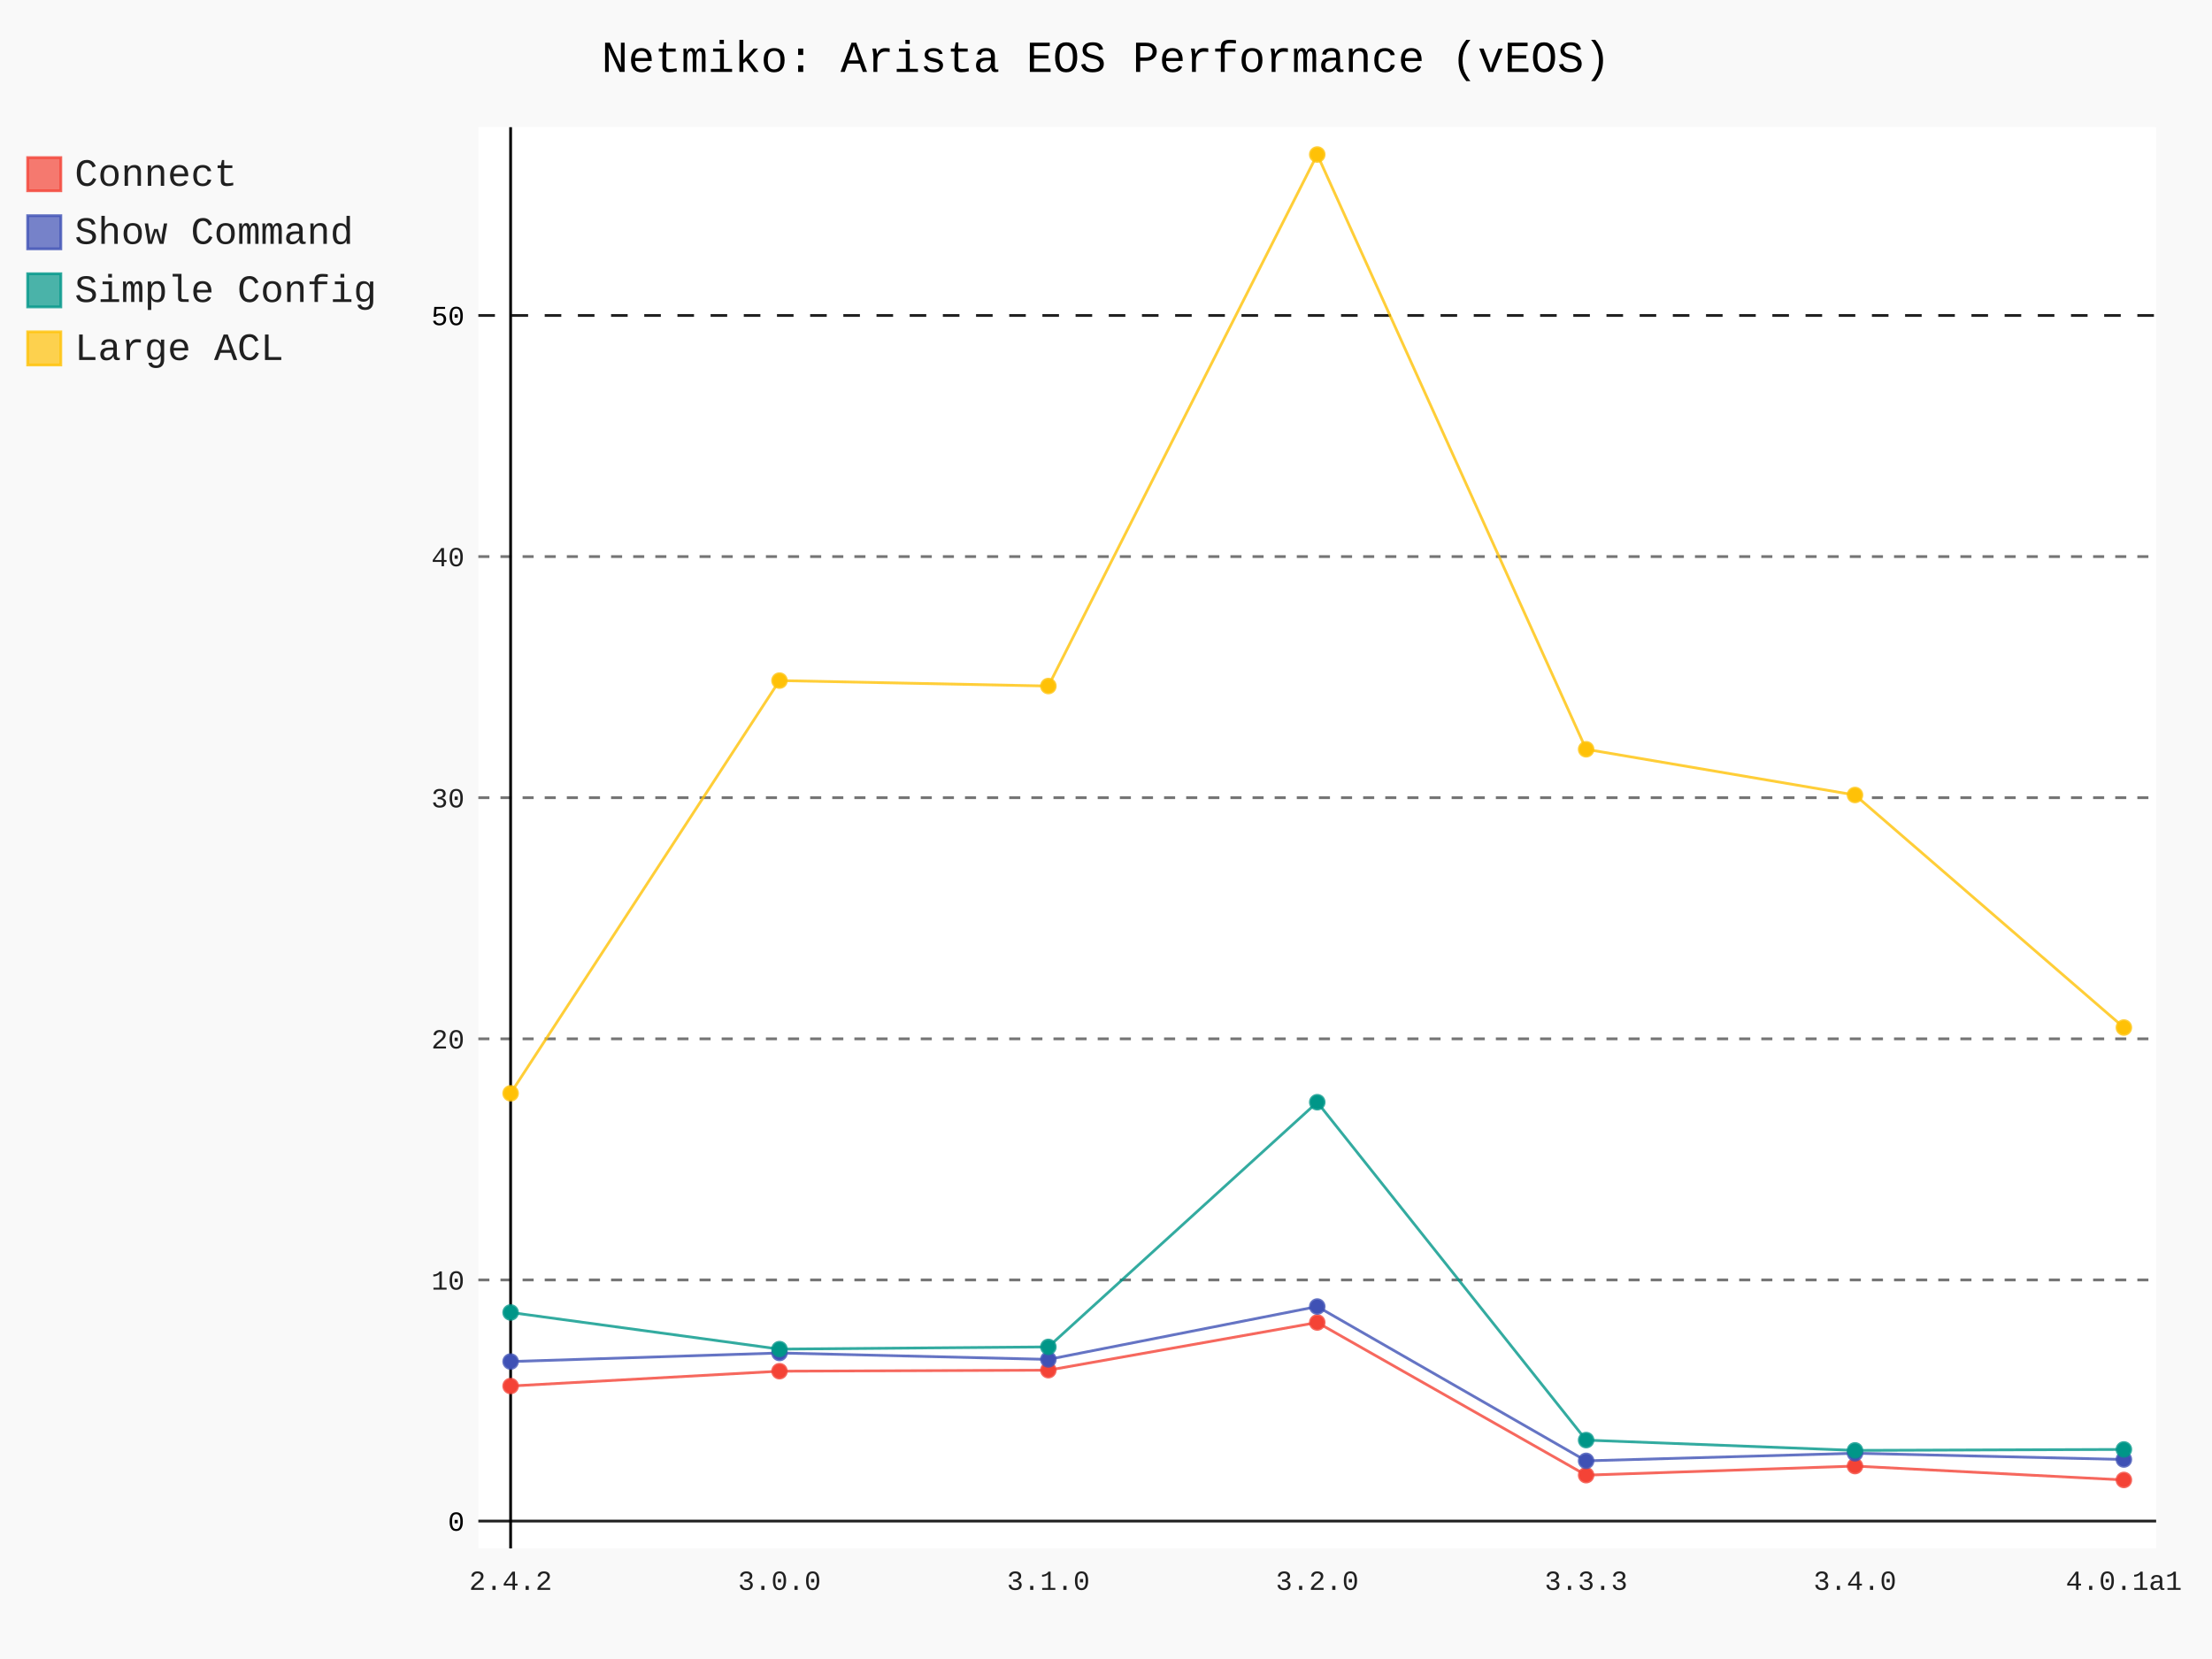
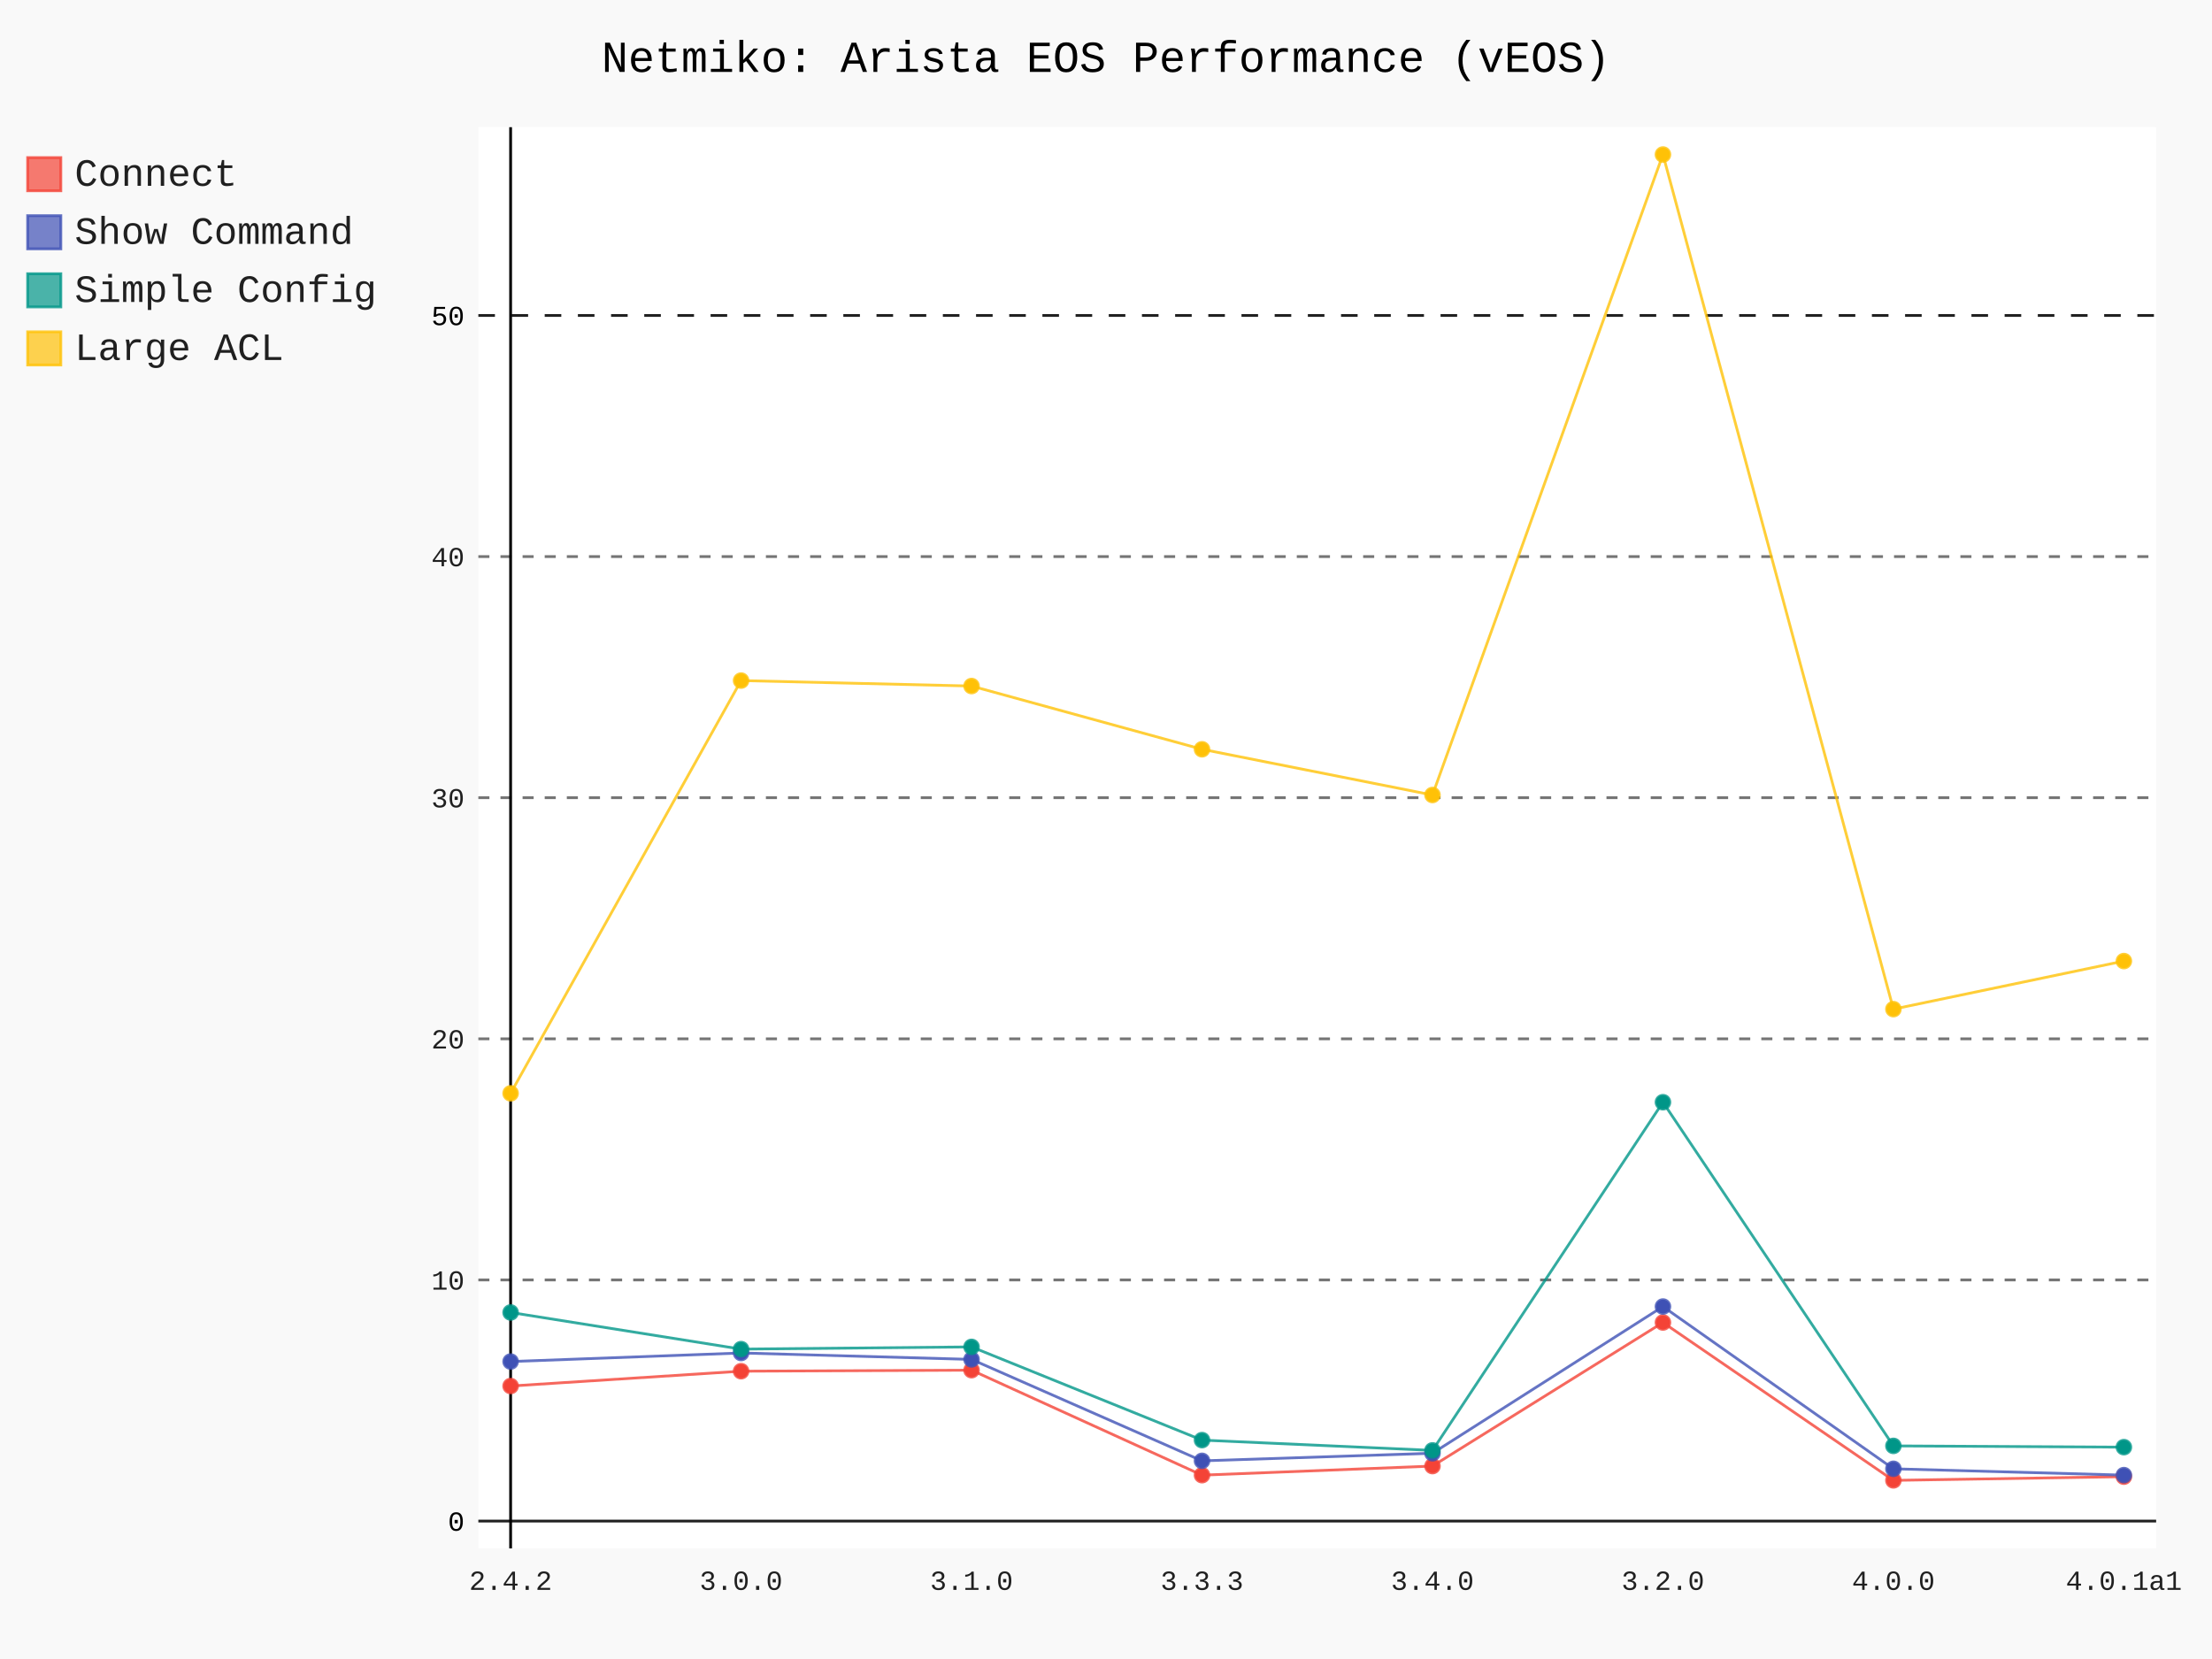
- <svg xmlns="http://www.w3.org/2000/svg" id="chart-d0022bc7-69fe-44cf-ab66-021b31063063" class="pygal-chart" viewBox="0 0 800 600">
+ <svg xmlns="http://www.w3.org/2000/svg" id="chart-aa876e61-21db-4afa-9454-91b05a83c6b0" class="pygal-chart" viewBox="0 0 800 600">
  <defs>
-     <style type="text/css">#chart-d0022bc7-69fe-44cf-ab66-021b31063063{-webkit-user-select:none;-webkit-font-smoothing:antialiased;font-family:Consolas,"Liberation Mono",Menlo,Courier,monospace}#chart-d0022bc7-69fe-44cf-ab66-021b31063063 .title{font-family:Consolas,"Liberation Mono",Menlo,Courier,monospace;font-size:16px}#chart-d0022bc7-69fe-44cf-ab66-021b31063063 .legends .legend text{font-family:Consolas,"Liberation Mono",Menlo,Courier,monospace;font-size:14px}#chart-d0022bc7-69fe-44cf-ab66-021b31063063 .axis text{font-family:Consolas,"Liberation Mono",Menlo,Courier,monospace;font-size:10px}#chart-d0022bc7-69fe-44cf-ab66-021b31063063 .axis text.major{font-family:Consolas,"Liberation Mono",Menlo,Courier,monospace;font-size:10px}#chart-d0022bc7-69fe-44cf-ab66-021b31063063 .text-overlay text.value{font-family:Consolas,"Liberation Mono",Menlo,Courier,monospace;font-size:16px}#chart-d0022bc7-69fe-44cf-ab66-021b31063063 .text-overlay text.label{font-family:Consolas,"Liberation Mono",Menlo,Courier,monospace;font-size:10px}#chart-d0022bc7-69fe-44cf-ab66-021b31063063 .tooltip{font-family:Consolas,"Liberation Mono",Menlo,Courier,monospace;font-size:14px}#chart-d0022bc7-69fe-44cf-ab66-021b31063063 text.no_data{font-family:Consolas,"Liberation Mono",Menlo,Courier,monospace;font-size:64px}
- #chart-d0022bc7-69fe-44cf-ab66-021b31063063{background-color:rgba(249,249,249,1)}#chart-d0022bc7-69fe-44cf-ab66-021b31063063 path,#chart-d0022bc7-69fe-44cf-ab66-021b31063063 line,#chart-d0022bc7-69fe-44cf-ab66-021b31063063 rect,#chart-d0022bc7-69fe-44cf-ab66-021b31063063 circle{-webkit-transition:150ms;-moz-transition:150ms;transition:150ms}#chart-d0022bc7-69fe-44cf-ab66-021b31063063 .graph &gt; .background{fill:rgba(249,249,249,1)}#chart-d0022bc7-69fe-44cf-ab66-021b31063063 .plot &gt; .background{fill:rgba(255,255,255,1)}#chart-d0022bc7-69fe-44cf-ab66-021b31063063 .graph{fill:rgba(0,0,0,.87)}#chart-d0022bc7-69fe-44cf-ab66-021b31063063 text.no_data{fill:rgba(0,0,0,1)}#chart-d0022bc7-69fe-44cf-ab66-021b31063063 .title{fill:rgba(0,0,0,1)}#chart-d0022bc7-69fe-44cf-ab66-021b31063063 .legends .legend text{fill:rgba(0,0,0,.87)}#chart-d0022bc7-69fe-44cf-ab66-021b31063063 .legends .legend:hover text{fill:rgba(0,0,0,1)}#chart-d0022bc7-69fe-44cf-ab66-021b31063063 .axis .line{stroke:rgba(0,0,0,1)}#chart-d0022bc7-69fe-44cf-ab66-021b31063063 .axis .guide.line{stroke:rgba(0,0,0,.54)}#chart-d0022bc7-69fe-44cf-ab66-021b31063063 .axis .major.line{stroke:rgba(0,0,0,.87)}#chart-d0022bc7-69fe-44cf-ab66-021b31063063 .axis text.major{fill:rgba(0,0,0,1)}#chart-d0022bc7-69fe-44cf-ab66-021b31063063 .axis.y .guides:hover .guide.line,#chart-d0022bc7-69fe-44cf-ab66-021b31063063 .line-graph .axis.x .guides:hover .guide.line,#chart-d0022bc7-69fe-44cf-ab66-021b31063063 .stackedline-graph .axis.x .guides:hover .guide.line,#chart-d0022bc7-69fe-44cf-ab66-021b31063063 .xy-graph .axis.x .guides:hover .guide.line{stroke:rgba(0,0,0,1)}#chart-d0022bc7-69fe-44cf-ab66-021b31063063 .axis .guides:hover text{fill:rgba(0,0,0,1)}#chart-d0022bc7-69fe-44cf-ab66-021b31063063 .reactive{fill-opacity:.7;stroke-opacity:.8}#chart-d0022bc7-69fe-44cf-ab66-021b31063063 .ci{stroke:rgba(0,0,0,.87)}#chart-d0022bc7-69fe-44cf-ab66-021b31063063 .reactive.active,#chart-d0022bc7-69fe-44cf-ab66-021b31063063 .active .reactive{fill-opacity:.8;stroke-opacity:.9;stroke-width:4}#chart-d0022bc7-69fe-44cf-ab66-021b31063063 .ci .reactive.active{stroke-width:1.5}#chart-d0022bc7-69fe-44cf-ab66-021b31063063 .series text{fill:rgba(0,0,0,1)}#chart-d0022bc7-69fe-44cf-ab66-021b31063063 .tooltip rect{fill:rgba(255,255,255,1);stroke:rgba(0,0,0,1);-webkit-transition:opacity 150ms;-moz-transition:opacity 150ms;transition:opacity 150ms}#chart-d0022bc7-69fe-44cf-ab66-021b31063063 .tooltip .label{fill:rgba(0,0,0,.87)}#chart-d0022bc7-69fe-44cf-ab66-021b31063063 .tooltip .label{fill:rgba(0,0,0,.87)}#chart-d0022bc7-69fe-44cf-ab66-021b31063063 .tooltip .legend{font-size:.8em;fill:rgba(0,0,0,.54)}#chart-d0022bc7-69fe-44cf-ab66-021b31063063 .tooltip .x_label{font-size:.6em;fill:rgba(0,0,0,1)}#chart-d0022bc7-69fe-44cf-ab66-021b31063063 .tooltip .xlink{font-size:.5em;text-decoration:underline}#chart-d0022bc7-69fe-44cf-ab66-021b31063063 .tooltip .value{font-size:1.5em}#chart-d0022bc7-69fe-44cf-ab66-021b31063063 .bound{font-size:.5em}#chart-d0022bc7-69fe-44cf-ab66-021b31063063 .max-value{font-size:.75em;fill:rgba(0,0,0,.54)}#chart-d0022bc7-69fe-44cf-ab66-021b31063063 .map-element{fill:rgba(255,255,255,1);stroke:rgba(0,0,0,.54) !important}#chart-d0022bc7-69fe-44cf-ab66-021b31063063 .map-element .reactive{fill-opacity:inherit;stroke-opacity:inherit}#chart-d0022bc7-69fe-44cf-ab66-021b31063063 .color-0,#chart-d0022bc7-69fe-44cf-ab66-021b31063063 .color-0 a:visited{stroke:#F44336;fill:#F44336}#chart-d0022bc7-69fe-44cf-ab66-021b31063063 .color-1,#chart-d0022bc7-69fe-44cf-ab66-021b31063063 .color-1 a:visited{stroke:#3F51B5;fill:#3F51B5}#chart-d0022bc7-69fe-44cf-ab66-021b31063063 .color-2,#chart-d0022bc7-69fe-44cf-ab66-021b31063063 .color-2 a:visited{stroke:#009688;fill:#009688}#chart-d0022bc7-69fe-44cf-ab66-021b31063063 .color-3,#chart-d0022bc7-69fe-44cf-ab66-021b31063063 .color-3 a:visited{stroke:#FFC107;fill:#FFC107}#chart-d0022bc7-69fe-44cf-ab66-021b31063063 .text-overlay .color-0 text{fill:black}#chart-d0022bc7-69fe-44cf-ab66-021b31063063 .text-overlay .color-1 text{fill:black}#chart-d0022bc7-69fe-44cf-ab66-021b31063063 .text-overlay .color-2 text{fill:black}#chart-d0022bc7-69fe-44cf-ab66-021b31063063 .text-overlay .color-3 text{fill:black}
- #chart-d0022bc7-69fe-44cf-ab66-021b31063063 text.no_data{text-anchor:middle}#chart-d0022bc7-69fe-44cf-ab66-021b31063063 .guide.line{fill:none}#chart-d0022bc7-69fe-44cf-ab66-021b31063063 .centered{text-anchor:middle}#chart-d0022bc7-69fe-44cf-ab66-021b31063063 .title{text-anchor:middle}#chart-d0022bc7-69fe-44cf-ab66-021b31063063 .legends .legend text{fill-opacity:1}#chart-d0022bc7-69fe-44cf-ab66-021b31063063 .axis.x text{text-anchor:middle}#chart-d0022bc7-69fe-44cf-ab66-021b31063063 .axis.x:not(.web) text[transform]{text-anchor:start}#chart-d0022bc7-69fe-44cf-ab66-021b31063063 .axis.x:not(.web) text[transform].backwards{text-anchor:end}#chart-d0022bc7-69fe-44cf-ab66-021b31063063 .axis.y text{text-anchor:end}#chart-d0022bc7-69fe-44cf-ab66-021b31063063 .axis.y text[transform].backwards{text-anchor:start}#chart-d0022bc7-69fe-44cf-ab66-021b31063063 .axis.y2 text{text-anchor:start}#chart-d0022bc7-69fe-44cf-ab66-021b31063063 .axis.y2 text[transform].backwards{text-anchor:end}#chart-d0022bc7-69fe-44cf-ab66-021b31063063 .axis .guide.line{stroke-dasharray:4,4}#chart-d0022bc7-69fe-44cf-ab66-021b31063063 .axis .major.guide.line{stroke-dasharray:6,6}#chart-d0022bc7-69fe-44cf-ab66-021b31063063 .horizontal .axis.y .guide.line,#chart-d0022bc7-69fe-44cf-ab66-021b31063063 .horizontal .axis.y2 .guide.line,#chart-d0022bc7-69fe-44cf-ab66-021b31063063 .vertical .axis.x .guide.line{opacity:0}#chart-d0022bc7-69fe-44cf-ab66-021b31063063 .horizontal .axis.always_show .guide.line,#chart-d0022bc7-69fe-44cf-ab66-021b31063063 .vertical .axis.always_show .guide.line{opacity:1 !important}#chart-d0022bc7-69fe-44cf-ab66-021b31063063 .axis.y .guides:hover .guide.line,#chart-d0022bc7-69fe-44cf-ab66-021b31063063 .axis.y2 .guides:hover .guide.line,#chart-d0022bc7-69fe-44cf-ab66-021b31063063 .axis.x .guides:hover .guide.line{opacity:1}#chart-d0022bc7-69fe-44cf-ab66-021b31063063 .axis .guides:hover text{opacity:1}#chart-d0022bc7-69fe-44cf-ab66-021b31063063 .nofill{fill:none}#chart-d0022bc7-69fe-44cf-ab66-021b31063063 .subtle-fill{fill-opacity:.2}#chart-d0022bc7-69fe-44cf-ab66-021b31063063 .dot{stroke-width:1px;fill-opacity:1}#chart-d0022bc7-69fe-44cf-ab66-021b31063063 .dot.active{stroke-width:5px}#chart-d0022bc7-69fe-44cf-ab66-021b31063063 .dot.negative{fill:transparent}#chart-d0022bc7-69fe-44cf-ab66-021b31063063 text,#chart-d0022bc7-69fe-44cf-ab66-021b31063063 tspan{stroke:none !important}#chart-d0022bc7-69fe-44cf-ab66-021b31063063 .series text.active{opacity:1}#chart-d0022bc7-69fe-44cf-ab66-021b31063063 .tooltip rect{fill-opacity:.95;stroke-width:.5}#chart-d0022bc7-69fe-44cf-ab66-021b31063063 .tooltip text{fill-opacity:1}#chart-d0022bc7-69fe-44cf-ab66-021b31063063 .showable{visibility:hidden}#chart-d0022bc7-69fe-44cf-ab66-021b31063063 .showable.shown{visibility:visible}#chart-d0022bc7-69fe-44cf-ab66-021b31063063 .gauge-background{fill:rgba(229,229,229,1);stroke:none}#chart-d0022bc7-69fe-44cf-ab66-021b31063063 .bg-lines{stroke:rgba(249,249,249,1);stroke-width:2px}</style>
+     <style type="text/css">#chart-aa876e61-21db-4afa-9454-91b05a83c6b0{-webkit-user-select:none;-webkit-font-smoothing:antialiased;font-family:Consolas,"Liberation Mono",Menlo,Courier,monospace}#chart-aa876e61-21db-4afa-9454-91b05a83c6b0 .title{font-family:Consolas,"Liberation Mono",Menlo,Courier,monospace;font-size:16px}#chart-aa876e61-21db-4afa-9454-91b05a83c6b0 .legends .legend text{font-family:Consolas,"Liberation Mono",Menlo,Courier,monospace;font-size:14px}#chart-aa876e61-21db-4afa-9454-91b05a83c6b0 .axis text{font-family:Consolas,"Liberation Mono",Menlo,Courier,monospace;font-size:10px}#chart-aa876e61-21db-4afa-9454-91b05a83c6b0 .axis text.major{font-family:Consolas,"Liberation Mono",Menlo,Courier,monospace;font-size:10px}#chart-aa876e61-21db-4afa-9454-91b05a83c6b0 .text-overlay text.value{font-family:Consolas,"Liberation Mono",Menlo,Courier,monospace;font-size:16px}#chart-aa876e61-21db-4afa-9454-91b05a83c6b0 .text-overlay text.label{font-family:Consolas,"Liberation Mono",Menlo,Courier,monospace;font-size:10px}#chart-aa876e61-21db-4afa-9454-91b05a83c6b0 .tooltip{font-family:Consolas,"Liberation Mono",Menlo,Courier,monospace;font-size:14px}#chart-aa876e61-21db-4afa-9454-91b05a83c6b0 text.no_data{font-family:Consolas,"Liberation Mono",Menlo,Courier,monospace;font-size:64px}
+ #chart-aa876e61-21db-4afa-9454-91b05a83c6b0{background-color:rgba(249,249,249,1)}#chart-aa876e61-21db-4afa-9454-91b05a83c6b0 path,#chart-aa876e61-21db-4afa-9454-91b05a83c6b0 line,#chart-aa876e61-21db-4afa-9454-91b05a83c6b0 rect,#chart-aa876e61-21db-4afa-9454-91b05a83c6b0 circle{-webkit-transition:150ms;-moz-transition:150ms;transition:150ms}#chart-aa876e61-21db-4afa-9454-91b05a83c6b0 .graph &gt; .background{fill:rgba(249,249,249,1)}#chart-aa876e61-21db-4afa-9454-91b05a83c6b0 .plot &gt; .background{fill:rgba(255,255,255,1)}#chart-aa876e61-21db-4afa-9454-91b05a83c6b0 .graph{fill:rgba(0,0,0,.87)}#chart-aa876e61-21db-4afa-9454-91b05a83c6b0 text.no_data{fill:rgba(0,0,0,1)}#chart-aa876e61-21db-4afa-9454-91b05a83c6b0 .title{fill:rgba(0,0,0,1)}#chart-aa876e61-21db-4afa-9454-91b05a83c6b0 .legends .legend text{fill:rgba(0,0,0,.87)}#chart-aa876e61-21db-4afa-9454-91b05a83c6b0 .legends .legend:hover text{fill:rgba(0,0,0,1)}#chart-aa876e61-21db-4afa-9454-91b05a83c6b0 .axis .line{stroke:rgba(0,0,0,1)}#chart-aa876e61-21db-4afa-9454-91b05a83c6b0 .axis .guide.line{stroke:rgba(0,0,0,.54)}#chart-aa876e61-21db-4afa-9454-91b05a83c6b0 .axis .major.line{stroke:rgba(0,0,0,.87)}#chart-aa876e61-21db-4afa-9454-91b05a83c6b0 .axis text.major{fill:rgba(0,0,0,1)}#chart-aa876e61-21db-4afa-9454-91b05a83c6b0 .axis.y .guides:hover .guide.line,#chart-aa876e61-21db-4afa-9454-91b05a83c6b0 .line-graph .axis.x .guides:hover .guide.line,#chart-aa876e61-21db-4afa-9454-91b05a83c6b0 .stackedline-graph .axis.x .guides:hover .guide.line,#chart-aa876e61-21db-4afa-9454-91b05a83c6b0 .xy-graph .axis.x .guides:hover .guide.line{stroke:rgba(0,0,0,1)}#chart-aa876e61-21db-4afa-9454-91b05a83c6b0 .axis .guides:hover text{fill:rgba(0,0,0,1)}#chart-aa876e61-21db-4afa-9454-91b05a83c6b0 .reactive{fill-opacity:.7;stroke-opacity:.8}#chart-aa876e61-21db-4afa-9454-91b05a83c6b0 .ci{stroke:rgba(0,0,0,.87)}#chart-aa876e61-21db-4afa-9454-91b05a83c6b0 .reactive.active,#chart-aa876e61-21db-4afa-9454-91b05a83c6b0 .active .reactive{fill-opacity:.8;stroke-opacity:.9;stroke-width:4}#chart-aa876e61-21db-4afa-9454-91b05a83c6b0 .ci .reactive.active{stroke-width:1.5}#chart-aa876e61-21db-4afa-9454-91b05a83c6b0 .series text{fill:rgba(0,0,0,1)}#chart-aa876e61-21db-4afa-9454-91b05a83c6b0 .tooltip rect{fill:rgba(255,255,255,1);stroke:rgba(0,0,0,1);-webkit-transition:opacity 150ms;-moz-transition:opacity 150ms;transition:opacity 150ms}#chart-aa876e61-21db-4afa-9454-91b05a83c6b0 .tooltip .label{fill:rgba(0,0,0,.87)}#chart-aa876e61-21db-4afa-9454-91b05a83c6b0 .tooltip .label{fill:rgba(0,0,0,.87)}#chart-aa876e61-21db-4afa-9454-91b05a83c6b0 .tooltip .legend{font-size:.8em;fill:rgba(0,0,0,.54)}#chart-aa876e61-21db-4afa-9454-91b05a83c6b0 .tooltip .x_label{font-size:.6em;fill:rgba(0,0,0,1)}#chart-aa876e61-21db-4afa-9454-91b05a83c6b0 .tooltip .xlink{font-size:.5em;text-decoration:underline}#chart-aa876e61-21db-4afa-9454-91b05a83c6b0 .tooltip .value{font-size:1.5em}#chart-aa876e61-21db-4afa-9454-91b05a83c6b0 .bound{font-size:.5em}#chart-aa876e61-21db-4afa-9454-91b05a83c6b0 .max-value{font-size:.75em;fill:rgba(0,0,0,.54)}#chart-aa876e61-21db-4afa-9454-91b05a83c6b0 .map-element{fill:rgba(255,255,255,1);stroke:rgba(0,0,0,.54) !important}#chart-aa876e61-21db-4afa-9454-91b05a83c6b0 .map-element .reactive{fill-opacity:inherit;stroke-opacity:inherit}#chart-aa876e61-21db-4afa-9454-91b05a83c6b0 .color-0,#chart-aa876e61-21db-4afa-9454-91b05a83c6b0 .color-0 a:visited{stroke:#F44336;fill:#F44336}#chart-aa876e61-21db-4afa-9454-91b05a83c6b0 .color-1,#chart-aa876e61-21db-4afa-9454-91b05a83c6b0 .color-1 a:visited{stroke:#3F51B5;fill:#3F51B5}#chart-aa876e61-21db-4afa-9454-91b05a83c6b0 .color-2,#chart-aa876e61-21db-4afa-9454-91b05a83c6b0 .color-2 a:visited{stroke:#009688;fill:#009688}#chart-aa876e61-21db-4afa-9454-91b05a83c6b0 .color-3,#chart-aa876e61-21db-4afa-9454-91b05a83c6b0 .color-3 a:visited{stroke:#FFC107;fill:#FFC107}#chart-aa876e61-21db-4afa-9454-91b05a83c6b0 .text-overlay .color-0 text{fill:black}#chart-aa876e61-21db-4afa-9454-91b05a83c6b0 .text-overlay .color-1 text{fill:black}#chart-aa876e61-21db-4afa-9454-91b05a83c6b0 .text-overlay .color-2 text{fill:black}#chart-aa876e61-21db-4afa-9454-91b05a83c6b0 .text-overlay .color-3 text{fill:black}
+ #chart-aa876e61-21db-4afa-9454-91b05a83c6b0 text.no_data{text-anchor:middle}#chart-aa876e61-21db-4afa-9454-91b05a83c6b0 .guide.line{fill:none}#chart-aa876e61-21db-4afa-9454-91b05a83c6b0 .centered{text-anchor:middle}#chart-aa876e61-21db-4afa-9454-91b05a83c6b0 .title{text-anchor:middle}#chart-aa876e61-21db-4afa-9454-91b05a83c6b0 .legends .legend text{fill-opacity:1}#chart-aa876e61-21db-4afa-9454-91b05a83c6b0 .axis.x text{text-anchor:middle}#chart-aa876e61-21db-4afa-9454-91b05a83c6b0 .axis.x:not(.web) text[transform]{text-anchor:start}#chart-aa876e61-21db-4afa-9454-91b05a83c6b0 .axis.x:not(.web) text[transform].backwards{text-anchor:end}#chart-aa876e61-21db-4afa-9454-91b05a83c6b0 .axis.y text{text-anchor:end}#chart-aa876e61-21db-4afa-9454-91b05a83c6b0 .axis.y text[transform].backwards{text-anchor:start}#chart-aa876e61-21db-4afa-9454-91b05a83c6b0 .axis.y2 text{text-anchor:start}#chart-aa876e61-21db-4afa-9454-91b05a83c6b0 .axis.y2 text[transform].backwards{text-anchor:end}#chart-aa876e61-21db-4afa-9454-91b05a83c6b0 .axis .guide.line{stroke-dasharray:4,4}#chart-aa876e61-21db-4afa-9454-91b05a83c6b0 .axis .major.guide.line{stroke-dasharray:6,6}#chart-aa876e61-21db-4afa-9454-91b05a83c6b0 .horizontal .axis.y .guide.line,#chart-aa876e61-21db-4afa-9454-91b05a83c6b0 .horizontal .axis.y2 .guide.line,#chart-aa876e61-21db-4afa-9454-91b05a83c6b0 .vertical .axis.x .guide.line{opacity:0}#chart-aa876e61-21db-4afa-9454-91b05a83c6b0 .horizontal .axis.always_show .guide.line,#chart-aa876e61-21db-4afa-9454-91b05a83c6b0 .vertical .axis.always_show .guide.line{opacity:1 !important}#chart-aa876e61-21db-4afa-9454-91b05a83c6b0 .axis.y .guides:hover .guide.line,#chart-aa876e61-21db-4afa-9454-91b05a83c6b0 .axis.y2 .guides:hover .guide.line,#chart-aa876e61-21db-4afa-9454-91b05a83c6b0 .axis.x .guides:hover .guide.line{opacity:1}#chart-aa876e61-21db-4afa-9454-91b05a83c6b0 .axis .guides:hover text{opacity:1}#chart-aa876e61-21db-4afa-9454-91b05a83c6b0 .nofill{fill:none}#chart-aa876e61-21db-4afa-9454-91b05a83c6b0 .subtle-fill{fill-opacity:.2}#chart-aa876e61-21db-4afa-9454-91b05a83c6b0 .dot{stroke-width:1px;fill-opacity:1}#chart-aa876e61-21db-4afa-9454-91b05a83c6b0 .dot.active{stroke-width:5px}#chart-aa876e61-21db-4afa-9454-91b05a83c6b0 .dot.negative{fill:transparent}#chart-aa876e61-21db-4afa-9454-91b05a83c6b0 text,#chart-aa876e61-21db-4afa-9454-91b05a83c6b0 tspan{stroke:none !important}#chart-aa876e61-21db-4afa-9454-91b05a83c6b0 .series text.active{opacity:1}#chart-aa876e61-21db-4afa-9454-91b05a83c6b0 .tooltip rect{fill-opacity:.95;stroke-width:.5}#chart-aa876e61-21db-4afa-9454-91b05a83c6b0 .tooltip text{fill-opacity:1}#chart-aa876e61-21db-4afa-9454-91b05a83c6b0 .showable{visibility:hidden}#chart-aa876e61-21db-4afa-9454-91b05a83c6b0 .showable.shown{visibility:visible}#chart-aa876e61-21db-4afa-9454-91b05a83c6b0 .gauge-background{fill:rgba(229,229,229,1);stroke:none}#chart-aa876e61-21db-4afa-9454-91b05a83c6b0 .bg-lines{stroke:rgba(249,249,249,1);stroke-width:2px}</style>
  </defs>
  <g class="graph line-graph vertical">
    <rect x="0" y="0" width="800" height="600" class="background" />
    <g transform="translate(173, 46)" class="plot">
      <rect x="0" y="0" width="606.8" height="514" class="background" />
      <g class="axis y always_show">
        <g class="guides">
          <path d="M0 504.115 h606.8" class="axis major line" />
          <text x="-5" y="507.615" class="major">0</text>
        </g>
        <g class="guides">
          <path d="M0 416.91 h606.8" class="guide line" />
          <text x="-5" y="420.41" class="">10</text>
        </g>
        <g class="guides">
          <path d="M0 329.705 h606.8" class="guide line" />
          <text x="-5" y="333.205" class="">20</text>
        </g>
        <g class="guides">
          <path d="M0 242.5 h606.8" class="guide line" />
          <text x="-5" y="246" class="">30</text>
        </g>
        <g class="guides">
          <path d="M0 155.295 h606.8" class="guide line" />
          <text x="-5" y="158.795" class="">40</text>
        </g>
        <g class="guides">
          <path d="M0 68.09 h606.8" class="major guide line" />
          <text x="-5" y="71.59" class="major">50</text>
        </g>
      </g>
      <g class="axis x">
        <g class="guides">
          <path d="M11.669 0 v514" class="line" />
          <text x="11.669" y="529.0" class="">2.4.2</text>
        </g>
        <g class="guides">
-           <path d="M108.913 0 v514" class="guide line" />
-           <text x="108.913" y="529.0" class="">3.0.0</text>
-         </g>
-         <g class="guides">
-           <path d="M206.156 0 v514" class="guide line" />
-           <text x="206.156" y="529.0" class="">3.1.0</text>
-         </g>
-         <g class="guides">
-           <path d="M303.4 0 v514" class="guide line" />
-           <text x="303.4" y="529.0" class="">3.2.0</text>
-         </g>
-         <g class="guides">
-           <path d="M400.644 0 v514" class="guide line" />
-           <text x="400.644" y="529.0" class="">3.3.3</text>
-         </g>
-         <g class="guides">
-           <path d="M497.887 0 v514" class="guide line" />
-           <text x="497.887" y="529.0" class="">3.4.0</text>
+           <path d="M95.021 0 v514" class="guide line" />
+           <text x="95.021" y="529.0" class="">3.0.0</text>
+         </g>
+         <g class="guides">
+           <path d="M178.373 0 v514" class="guide line" />
+           <text x="178.373" y="529.0" class="">3.1.0</text>
+         </g>
+         <g class="guides">
+           <path d="M261.724 0 v514" class="guide line" />
+           <text x="261.724" y="529.0" class="">3.3.3</text>
+         </g>
+         <g class="guides">
+           <path d="M345.076 0 v514" class="guide line" />
+           <text x="345.076" y="529.0" class="">3.4.0</text>
+         </g>
+         <g class="guides">
+           <path d="M428.427 0 v514" class="guide line" />
+           <text x="428.427" y="529.0" class="">3.2.0</text>
+         </g>
+         <g class="guides">
+           <path d="M511.779 0 v514" class="guide line" />
+           <text x="511.779" y="529.0" class="">4.0.0</text>
        </g>
        <g class="guides">
          <path d="M595.131 0 v514" class="guide line" />
          <text x="595.131" y="529.0" class="">4.0.1a1</text>
        </g>
      </g>
      <g class="series serie-0 color-0">
-         <path d="M11.669 455.273 L108.913 449.912 206.156 449.542 303.4 432.292 400.644 487.509 497.887 484.226 595.131 489.247" class="line reactive nofill" />
+         <path d="M11.669 455.273 L95.021 449.912 178.373 449.542 261.724 487.509 345.076 484.226 428.427 432.292 511.779 489.397 595.131 488.058" class="line reactive nofill" />
      </g>
      <g class="series serie-1 color-1">
-         <path d="M11.669 446.421 L108.913 443.324 206.156 445.648 303.4 426.527 400.644 482.339 497.887 479.586 595.131 481.845" class="line reactive nofill" />
+         <path d="M11.669 446.421 L95.021 443.324 178.373 445.648 261.724 482.339 345.076 479.586 428.427 426.527 511.779 485.212 595.131 487.498" class="line reactive nofill" />
      </g>
      <g class="series serie-2 color-2">
-         <path d="M11.669 428.671 L108.913 441.93 206.156 441.126 303.4 352.629 400.644 474.835 497.887 478.557 595.131 478.211" class="line reactive nofill" />
+         <path d="M11.669 428.671 L95.021 441.93 178.373 441.126 261.724 474.835 345.076 478.557 428.427 352.629 511.779 476.928 595.131 477.381" class="line reactive nofill" />
      </g>
      <g class="series serie-3 color-3">
-         <path d="M11.669 349.417 L108.913 200.145 206.156 202.117 303.4 9.885 400.644 224.987 497.887 241.522 595.131 325.626" class="line reactive nofill" />
+         <path d="M11.669 349.417 L95.021 200.145 178.373 202.117 261.724 224.987 345.076 241.522 428.427 9.885 511.779 318.966 595.131 301.582" class="line reactive nofill" />
      </g>
    </g>
    <g class="titles">
      <text x="400.0" y="26" class="title plot_title">Netmiko: Arista EOS Performance (vEOS)</text>
    </g>
    <g transform="translate(173, 46)" class="plot overlay">
      <g class="series serie-0 color-0">
        <g class="dots">
          <circle cx="11.669" cy="455.273" r="2.5" class="dot reactive tooltip-trigger" />
        </g>
        <g class="dots">
-           <circle cx="108.913" cy="449.912" r="2.5" class="dot reactive tooltip-trigger" />
-         </g>
-         <g class="dots">
-           <circle cx="206.156" cy="449.542" r="2.5" class="dot reactive tooltip-trigger" />
-         </g>
-         <g class="dots">
-           <circle cx="303.4" cy="432.292" r="2.5" class="dot reactive tooltip-trigger" />
-         </g>
-         <g class="dots">
-           <circle cx="400.644" cy="487.509" r="2.5" class="dot reactive tooltip-trigger" />
-         </g>
-         <g class="dots">
-           <circle cx="497.887" cy="484.226" r="2.5" class="dot reactive tooltip-trigger" />
-         </g>
-         <g class="dots">
-           <circle cx="595.131" cy="489.247" r="2.5" class="dot reactive tooltip-trigger" />
+           <circle cx="95.021" cy="449.912" r="2.5" class="dot reactive tooltip-trigger" />
+         </g>
+         <g class="dots">
+           <circle cx="178.373" cy="449.542" r="2.5" class="dot reactive tooltip-trigger" />
+         </g>
+         <g class="dots">
+           <circle cx="261.724" cy="487.509" r="2.5" class="dot reactive tooltip-trigger" />
+         </g>
+         <g class="dots">
+           <circle cx="345.076" cy="484.226" r="2.5" class="dot reactive tooltip-trigger" />
+         </g>
+         <g class="dots">
+           <circle cx="428.427" cy="432.292" r="2.5" class="dot reactive tooltip-trigger" />
+         </g>
+         <g class="dots">
+           <circle cx="511.779" cy="489.397" r="2.5" class="dot reactive tooltip-trigger" />
+         </g>
+         <g class="dots">
+           <circle cx="595.131" cy="488.058" r="2.5" class="dot reactive tooltip-trigger" />
        </g>
      </g>
      <g class="series serie-1 color-1">
        <g class="dots">
          <circle cx="11.669" cy="446.421" r="2.5" class="dot reactive tooltip-trigger" />
        </g>
        <g class="dots">
-           <circle cx="108.913" cy="443.324" r="2.5" class="dot reactive tooltip-trigger" />
-         </g>
-         <g class="dots">
-           <circle cx="206.156" cy="445.648" r="2.5" class="dot reactive tooltip-trigger" />
-         </g>
-         <g class="dots">
-           <circle cx="303.4" cy="426.527" r="2.5" class="dot reactive tooltip-trigger" />
-         </g>
-         <g class="dots">
-           <circle cx="400.644" cy="482.339" r="2.5" class="dot reactive tooltip-trigger" />
-         </g>
-         <g class="dots">
-           <circle cx="497.887" cy="479.586" r="2.5" class="dot reactive tooltip-trigger" />
-         </g>
-         <g class="dots">
-           <circle cx="595.131" cy="481.845" r="2.5" class="dot reactive tooltip-trigger" />
+           <circle cx="95.021" cy="443.324" r="2.5" class="dot reactive tooltip-trigger" />
+         </g>
+         <g class="dots">
+           <circle cx="178.373" cy="445.648" r="2.5" class="dot reactive tooltip-trigger" />
+         </g>
+         <g class="dots">
+           <circle cx="261.724" cy="482.339" r="2.5" class="dot reactive tooltip-trigger" />
+         </g>
+         <g class="dots">
+           <circle cx="345.076" cy="479.586" r="2.5" class="dot reactive tooltip-trigger" />
+         </g>
+         <g class="dots">
+           <circle cx="428.427" cy="426.527" r="2.5" class="dot reactive tooltip-trigger" />
+         </g>
+         <g class="dots">
+           <circle cx="511.779" cy="485.212" r="2.5" class="dot reactive tooltip-trigger" />
+         </g>
+         <g class="dots">
+           <circle cx="595.131" cy="487.498" r="2.5" class="dot reactive tooltip-trigger" />
        </g>
      </g>
      <g class="series serie-2 color-2">
        <g class="dots">
          <circle cx="11.669" cy="428.671" r="2.5" class="dot reactive tooltip-trigger" />
        </g>
        <g class="dots">
-           <circle cx="108.913" cy="441.93" r="2.5" class="dot reactive tooltip-trigger" />
-         </g>
-         <g class="dots">
-           <circle cx="206.156" cy="441.126" r="2.5" class="dot reactive tooltip-trigger" />
-         </g>
-         <g class="dots">
-           <circle cx="303.4" cy="352.629" r="2.5" class="dot reactive tooltip-trigger" />
-         </g>
-         <g class="dots">
-           <circle cx="400.644" cy="474.835" r="2.5" class="dot reactive tooltip-trigger" />
-         </g>
-         <g class="dots">
-           <circle cx="497.887" cy="478.557" r="2.5" class="dot reactive tooltip-trigger" />
-         </g>
-         <g class="dots">
-           <circle cx="595.131" cy="478.211" r="2.5" class="dot reactive tooltip-trigger" />
+           <circle cx="95.021" cy="441.93" r="2.5" class="dot reactive tooltip-trigger" />
+         </g>
+         <g class="dots">
+           <circle cx="178.373" cy="441.126" r="2.5" class="dot reactive tooltip-trigger" />
+         </g>
+         <g class="dots">
+           <circle cx="261.724" cy="474.835" r="2.5" class="dot reactive tooltip-trigger" />
+         </g>
+         <g class="dots">
+           <circle cx="345.076" cy="478.557" r="2.5" class="dot reactive tooltip-trigger" />
+         </g>
+         <g class="dots">
+           <circle cx="428.427" cy="352.629" r="2.5" class="dot reactive tooltip-trigger" />
+         </g>
+         <g class="dots">
+           <circle cx="511.779" cy="476.928" r="2.5" class="dot reactive tooltip-trigger" />
+         </g>
+         <g class="dots">
+           <circle cx="595.131" cy="477.381" r="2.5" class="dot reactive tooltip-trigger" />
        </g>
      </g>
      <g class="series serie-3 color-3">
        <g class="dots">
          <circle cx="11.669" cy="349.417" r="2.5" class="dot reactive tooltip-trigger" />
        </g>
        <g class="dots">
-           <circle cx="108.913" cy="200.145" r="2.5" class="dot reactive tooltip-trigger" />
-         </g>
-         <g class="dots">
-           <circle cx="206.156" cy="202.117" r="2.5" class="dot reactive tooltip-trigger" />
-         </g>
-         <g class="dots">
-           <circle cx="303.4" cy="9.885" r="2.5" class="dot reactive tooltip-trigger" />
-         </g>
-         <g class="dots">
-           <circle cx="400.644" cy="224.987" r="2.5" class="dot reactive tooltip-trigger" />
-         </g>
-         <g class="dots">
-           <circle cx="497.887" cy="241.522" r="2.5" class="dot reactive tooltip-trigger" />
-         </g>
-         <g class="dots">
-           <circle cx="595.131" cy="325.626" r="2.5" class="dot reactive tooltip-trigger" />
+           <circle cx="95.021" cy="200.145" r="2.5" class="dot reactive tooltip-trigger" />
+         </g>
+         <g class="dots">
+           <circle cx="178.373" cy="202.117" r="2.5" class="dot reactive tooltip-trigger" />
+         </g>
+         <g class="dots">
+           <circle cx="261.724" cy="224.987" r="2.5" class="dot reactive tooltip-trigger" />
+         </g>
+         <g class="dots">
+           <circle cx="345.076" cy="241.522" r="2.5" class="dot reactive tooltip-trigger" />
+         </g>
+         <g class="dots">
+           <circle cx="428.427" cy="9.885" r="2.5" class="dot reactive tooltip-trigger" />
+         </g>
+         <g class="dots">
+           <circle cx="511.779" cy="318.966" r="2.5" class="dot reactive tooltip-trigger" />
+         </g>
+         <g class="dots">
+           <circle cx="595.131" cy="301.582" r="2.5" class="dot reactive tooltip-trigger" />
        </g>
      </g>
    </g>
    <g transform="translate(173, 46)" class="plot text-overlay">
      <g class="series serie-0 color-0" />
      <g class="series serie-1 color-1" />
      <g class="series serie-2 color-2" />
      <g class="series serie-3 color-3" />
    </g>
    <g transform="translate(173, 46)" class="plot tooltip-overlay">
      <g transform="translate(0 0)" style="opacity: 0" class="tooltip">
        <rect rx="0" ry="0" width="0" height="0" class="tooltip-box" />
        <g class="text" />
      </g>
    </g>
    <g transform="translate(10, 56)" class="legends">
      <g id="activate-serie-0" class="legend reactive activate-serie">
        <rect x="0.0" y="1.0" width="12" height="12" class="color-0 reactive" />
        <text x="17.0" y="11.2">Connect</text>
      </g>
      <g id="activate-serie-1" class="legend reactive activate-serie">
        <rect x="0.0" y="22.0" width="12" height="12" class="color-1 reactive" />
        <text x="17.0" y="32.2">Show Command</text>
      </g>
      <g id="activate-serie-2" class="legend reactive activate-serie">
        <rect x="0.0" y="43.0" width="12" height="12" class="color-2 reactive" />
        <text x="17.0" y="53.2">Simple Config</text>
      </g>
      <g id="activate-serie-3" class="legend reactive activate-serie">
        <rect x="0.0" y="64.0" width="12" height="12" class="color-3 reactive" />
        <text x="17.0" y="74.2">Large ACL</text>
      </g>
    </g>
    <g transform="translate(790, 56)" class="legends" />
  </g>
</svg>
